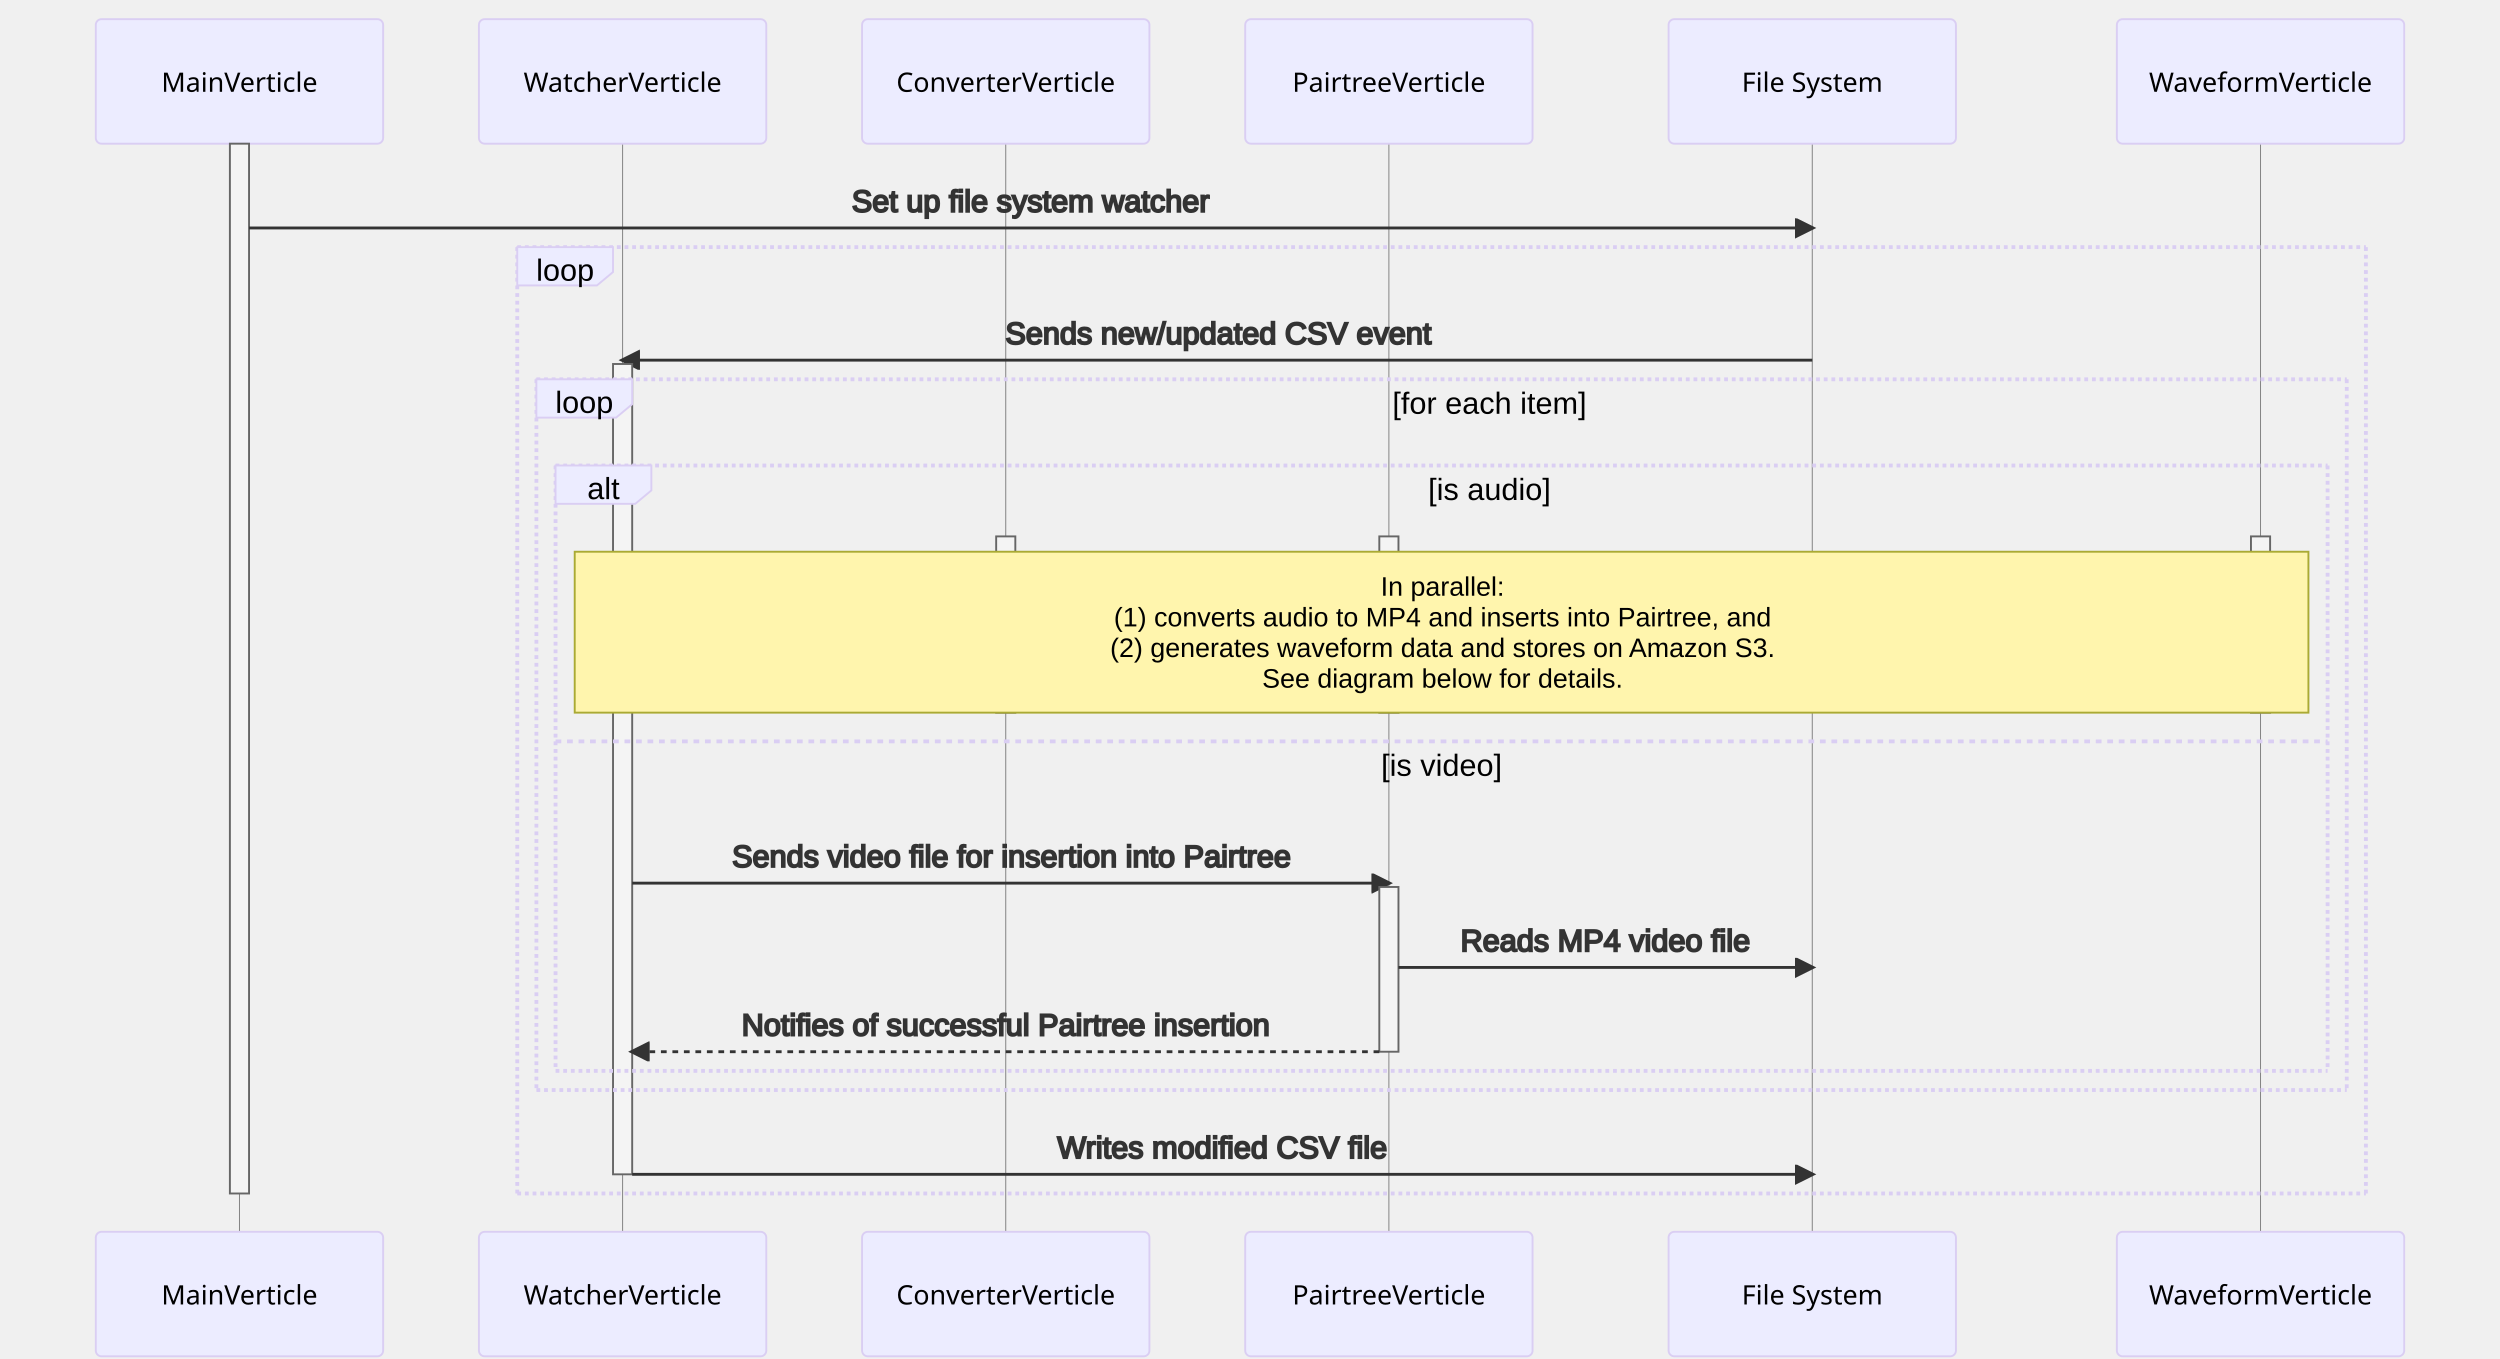
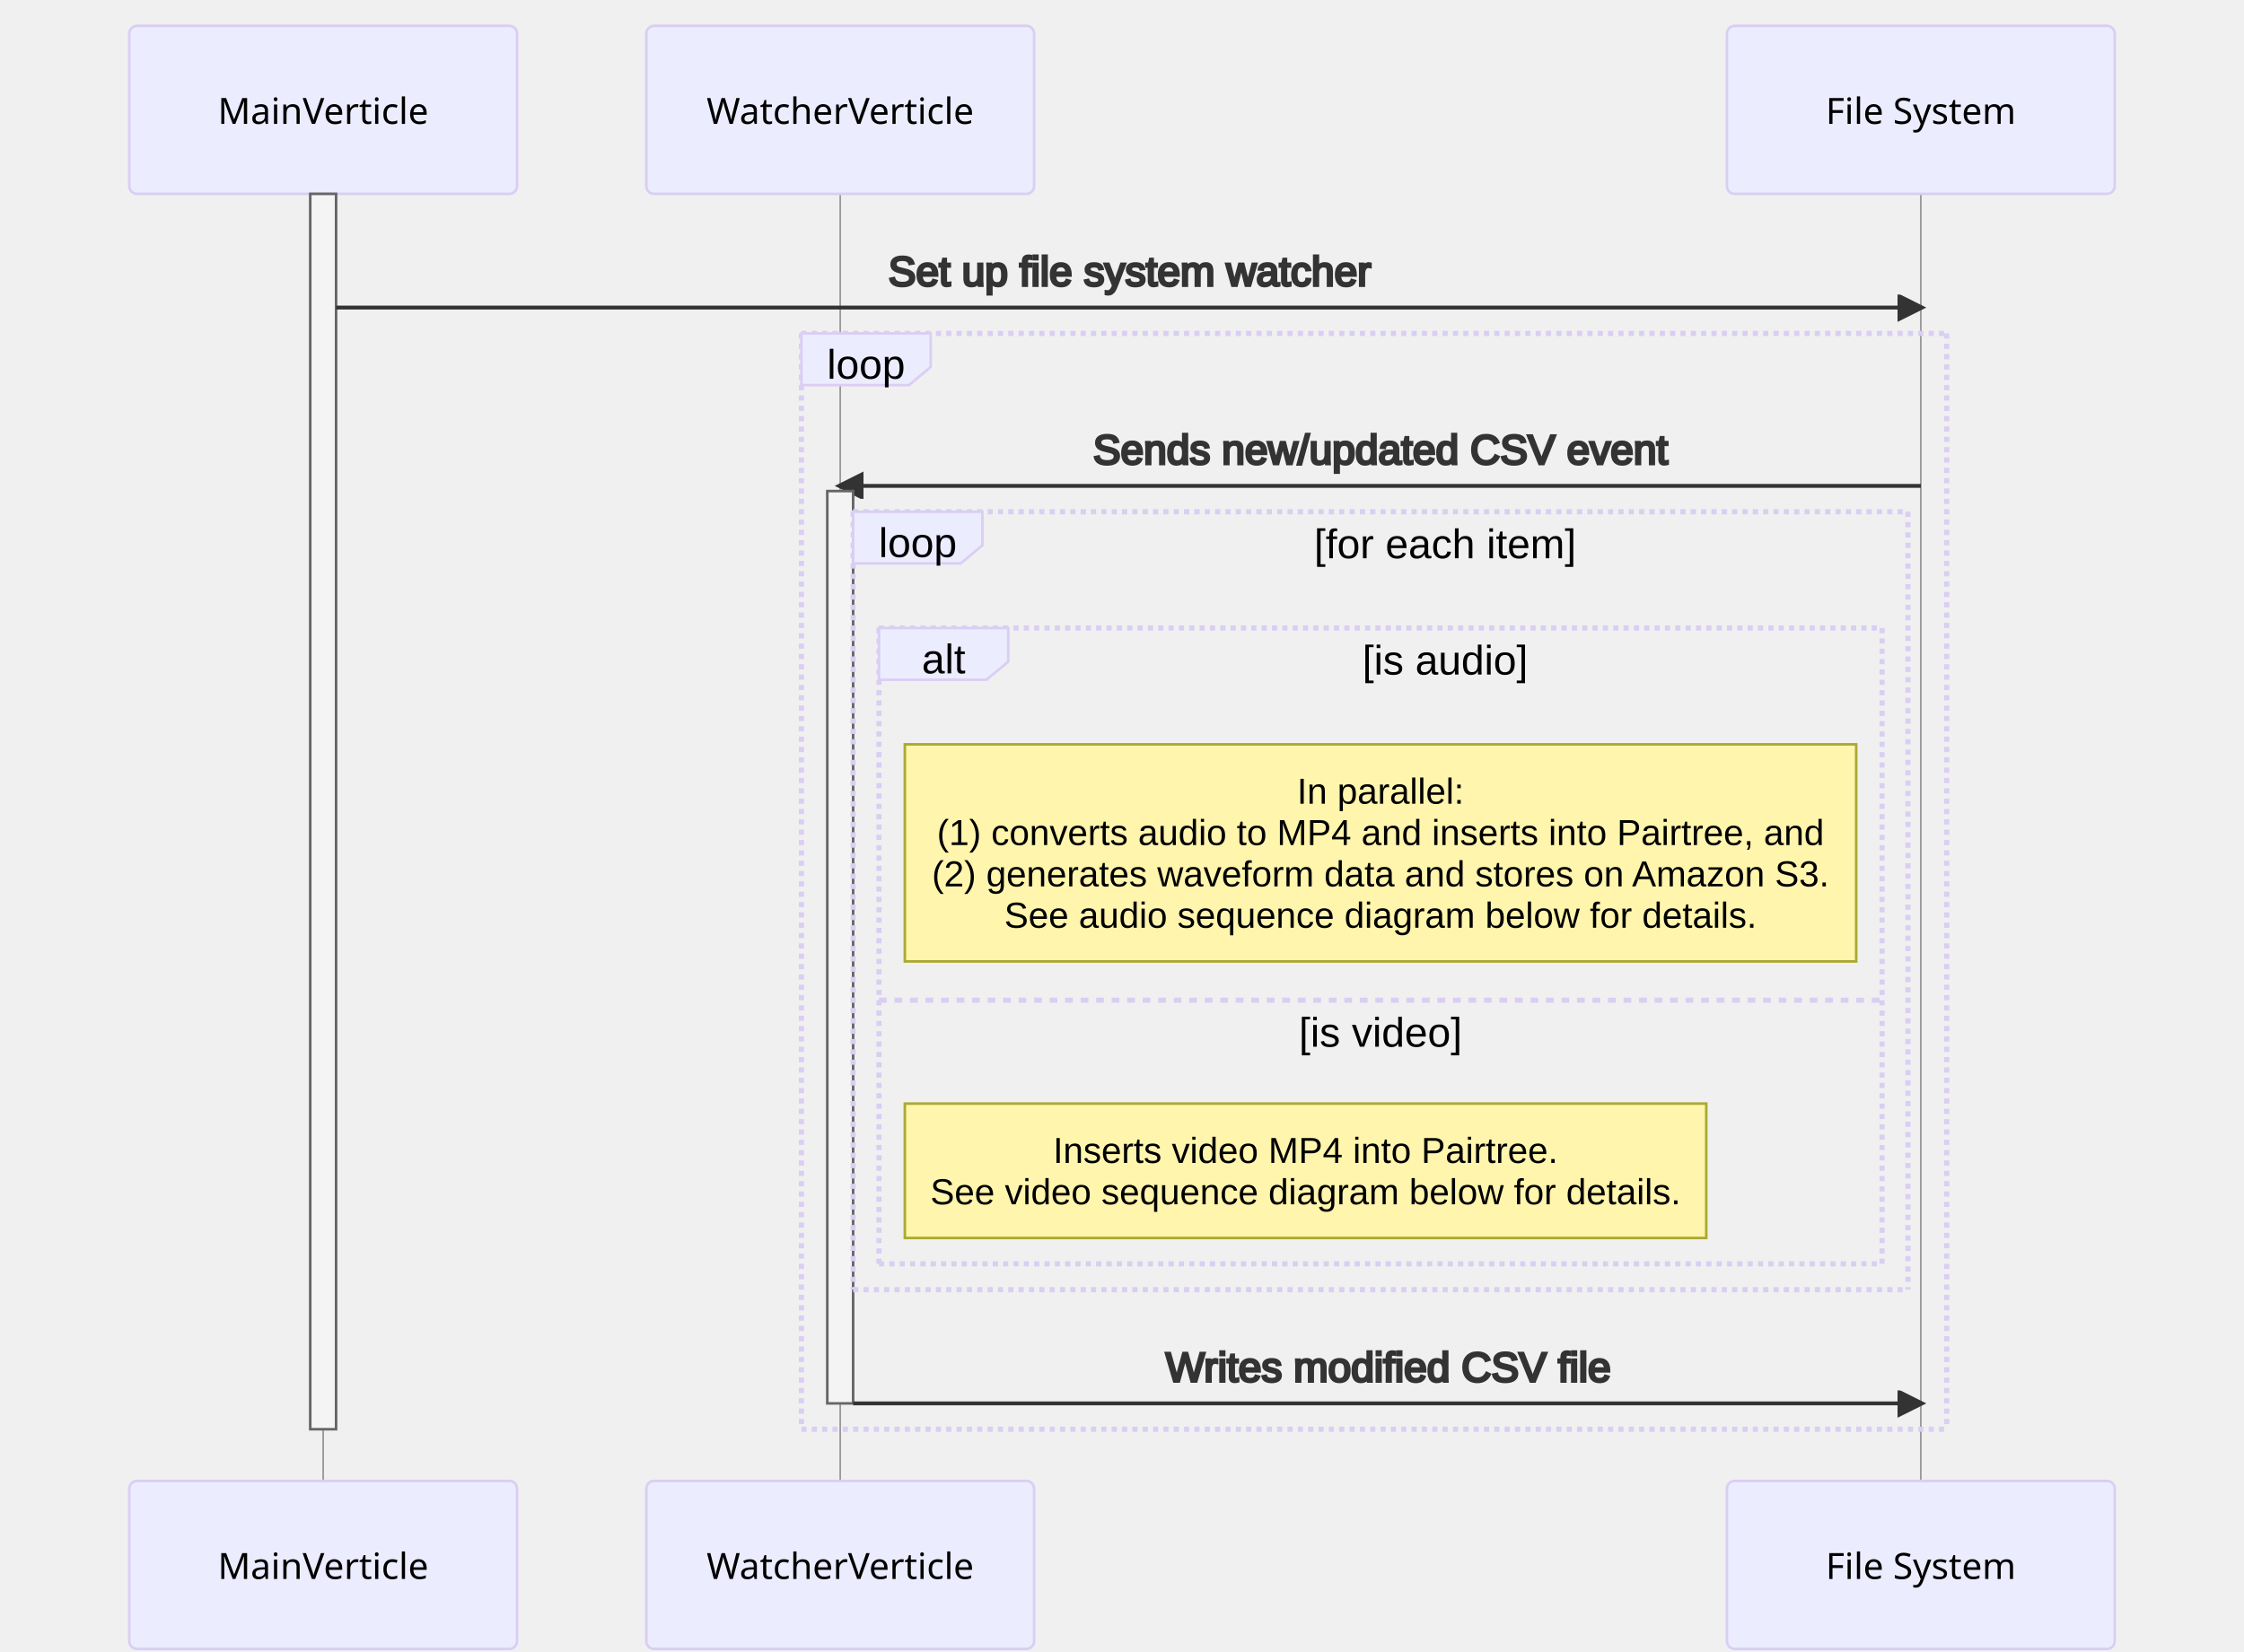
- <svg xmlns="http://www.w3.org/2000/svg" id="mermaid-1625773200964" width="100%" height="709" style="max-width: 1305px;" viewBox="-50 -10 1305 709">
-   <style>#mermaid-1625773200964{font-family:"trebuchet ms",verdana,arial,sans-serif;font-size:16px;fill:#333;}#mermaid-1625773200964 .error-icon{fill:#552222;}#mermaid-1625773200964 .error-text{fill:#552222;stroke:#552222;}#mermaid-1625773200964 .edge-thickness-normal{stroke-width:2px;}#mermaid-1625773200964 .edge-thickness-thick{stroke-width:3.5px;}#mermaid-1625773200964 .edge-pattern-solid{stroke-dasharray:0;}#mermaid-1625773200964 .edge-pattern-dashed{stroke-dasharray:3;}#mermaid-1625773200964 .edge-pattern-dotted{stroke-dasharray:2;}#mermaid-1625773200964 .marker{fill:#333333;stroke:#333333;}#mermaid-1625773200964 .marker.cross{stroke:#333333;}#mermaid-1625773200964 svg{font-family:"trebuchet ms",verdana,arial,sans-serif;font-size:16px;}#mermaid-1625773200964 .actor{stroke:hsl(259.626,59.777%,87.902%);fill:#ECECFF;}#mermaid-1625773200964 text.actor &gt; tspan{fill:black;stroke:none;}#mermaid-1625773200964 .actor-line{stroke:grey;}#mermaid-1625773200964 .messageLine0{stroke-width:1.5;stroke-dasharray:none;stroke:#333;}#mermaid-1625773200964 .messageLine1{stroke-width:1.5;stroke-dasharray:2,2;stroke:#333;}#mermaid-1625773200964 #arrowhead path{fill:#333;stroke:#333;}#mermaid-1625773200964 .sequenceNumber{fill:white;}#mermaid-1625773200964 #sequencenumber{fill:#333;}#mermaid-1625773200964 #crosshead path{fill:#333;stroke:#333;}#mermaid-1625773200964 .messageText{fill:#333;stroke:#333;}#mermaid-1625773200964 .labelBox{stroke:hsl(259.626,59.777%,87.902%);fill:#ECECFF;}#mermaid-1625773200964 .labelText,#mermaid-1625773200964 .labelText &gt; tspan{fill:black;stroke:none;}#mermaid-1625773200964 .loopText,#mermaid-1625773200964 .loopText &gt; tspan{fill:black;stroke:none;}#mermaid-1625773200964 .loopLine{stroke-width:2px;stroke-dasharray:2,2;stroke:hsl(259.626,59.777%,87.902%);fill:hsl(259.626,59.777%,87.902%);}#mermaid-1625773200964 .note{stroke:#aaaa33;fill:#fff5ad;}#mermaid-1625773200964 .noteText,#mermaid-1625773200964 .noteText &gt; tspan{fill:black;stroke:none;}#mermaid-1625773200964 .activation0{fill:#f4f4f4;stroke:#666;}#mermaid-1625773200964 .activation1{fill:#f4f4f4;stroke:#666;}#mermaid-1625773200964 .activation2{fill:#f4f4f4;stroke:#666;}#mermaid-1625773200964:root{--mermaid-font-family:"trebuchet ms",verdana,arial,sans-serif;}</style>
+ <svg xmlns="http://www.w3.org/2000/svg" id="mermaid-1625780749992" width="100%" height="639" style="max-width: 868px;" viewBox="-50 -10 868 639">
+   <style>#mermaid-1625780749992{font-family:"trebuchet ms",verdana,arial,sans-serif;font-size:16px;fill:#333;}#mermaid-1625780749992 .error-icon{fill:#552222;}#mermaid-1625780749992 .error-text{fill:#552222;stroke:#552222;}#mermaid-1625780749992 .edge-thickness-normal{stroke-width:2px;}#mermaid-1625780749992 .edge-thickness-thick{stroke-width:3.5px;}#mermaid-1625780749992 .edge-pattern-solid{stroke-dasharray:0;}#mermaid-1625780749992 .edge-pattern-dashed{stroke-dasharray:3;}#mermaid-1625780749992 .edge-pattern-dotted{stroke-dasharray:2;}#mermaid-1625780749992 .marker{fill:#333333;stroke:#333333;}#mermaid-1625780749992 .marker.cross{stroke:#333333;}#mermaid-1625780749992 svg{font-family:"trebuchet ms",verdana,arial,sans-serif;font-size:16px;}#mermaid-1625780749992 .actor{stroke:hsl(259.626,59.777%,87.902%);fill:#ECECFF;}#mermaid-1625780749992 text.actor &gt; tspan{fill:black;stroke:none;}#mermaid-1625780749992 .actor-line{stroke:grey;}#mermaid-1625780749992 .messageLine0{stroke-width:1.5;stroke-dasharray:none;stroke:#333;}#mermaid-1625780749992 .messageLine1{stroke-width:1.5;stroke-dasharray:2,2;stroke:#333;}#mermaid-1625780749992 #arrowhead path{fill:#333;stroke:#333;}#mermaid-1625780749992 .sequenceNumber{fill:white;}#mermaid-1625780749992 #sequencenumber{fill:#333;}#mermaid-1625780749992 #crosshead path{fill:#333;stroke:#333;}#mermaid-1625780749992 .messageText{fill:#333;stroke:#333;}#mermaid-1625780749992 .labelBox{stroke:hsl(259.626,59.777%,87.902%);fill:#ECECFF;}#mermaid-1625780749992 .labelText,#mermaid-1625780749992 .labelText &gt; tspan{fill:black;stroke:none;}#mermaid-1625780749992 .loopText,#mermaid-1625780749992 .loopText &gt; tspan{fill:black;stroke:none;}#mermaid-1625780749992 .loopLine{stroke-width:2px;stroke-dasharray:2,2;stroke:hsl(259.626,59.777%,87.902%);fill:hsl(259.626,59.777%,87.902%);}#mermaid-1625780749992 .note{stroke:#aaaa33;fill:#fff5ad;}#mermaid-1625780749992 .noteText,#mermaid-1625780749992 .noteText &gt; tspan{fill:black;stroke:none;}#mermaid-1625780749992 .activation0{fill:#f4f4f4;stroke:#666;}#mermaid-1625780749992 .activation1{fill:#f4f4f4;stroke:#666;}#mermaid-1625780749992 .activation2{fill:#f4f4f4;stroke:#666;}#mermaid-1625780749992:root{--mermaid-font-family:"trebuchet ms",verdana,arial,sans-serif;}</style>
  <g />
  <g>
-     <line id="actor0" x1="75" y1="5" x2="75" y2="698" class="actor-line" stroke-width="0.5px" stroke="#999" />
+     <line id="actor0" x1="75" y1="5" x2="75" y2="628" class="actor-line" stroke-width="0.5px" stroke="#999" />
    <rect x="0" y="0" fill="#eaeaea" stroke="#666" width="150" height="65" rx="3" ry="3" class="actor" />
    <text x="75" y="32.5" dominant-baseline="central" alignment-baseline="central" class="actor" style="text-anchor: middle; font-size: 14px; font-weight: 400; font-family: Open-Sans, sans-serif;">
      <tspan x="75" dy="0">MainVerticle</tspan>
    </text>
  </g>
  <g>
-     <line id="actor1" x1="275" y1="5" x2="275" y2="698" class="actor-line" stroke-width="0.5px" stroke="#999" />
+     <line id="actor1" x1="275" y1="5" x2="275" y2="628" class="actor-line" stroke-width="0.5px" stroke="#999" />
    <rect x="200" y="0" fill="#eaeaea" stroke="#666" width="150" height="65" rx="3" ry="3" class="actor" />
    <text x="275" y="32.5" dominant-baseline="central" alignment-baseline="central" class="actor" style="text-anchor: middle; font-size: 14px; font-weight: 400; font-family: Open-Sans, sans-serif;">
      <tspan x="275" dy="0">WatcherVerticle</tspan>
    </text>
  </g>
  <g>
-     <line id="actor2" x1="475" y1="5" x2="475" y2="698" class="actor-line" stroke-width="0.5px" stroke="#999" />
-     <rect x="400" y="0" fill="#eaeaea" stroke="#666" width="150" height="65" rx="3" ry="3" class="actor" />
-     <text x="475" y="32.5" dominant-baseline="central" alignment-baseline="central" class="actor" style="text-anchor: middle; font-size: 14px; font-weight: 400; font-family: Open-Sans, sans-serif;">
-       <tspan x="475" dy="0">ConverterVerticle</tspan>
-     </text>
-   </g>
-   <g>
-     <line id="actor3" x1="675" y1="5" x2="675" y2="698" class="actor-line" stroke-width="0.5px" stroke="#999" />
-     <rect x="600" y="0" fill="#eaeaea" stroke="#666" width="150" height="65" rx="3" ry="3" class="actor" />
-     <text x="675" y="32.5" dominant-baseline="central" alignment-baseline="central" class="actor" style="text-anchor: middle; font-size: 14px; font-weight: 400; font-family: Open-Sans, sans-serif;">
-       <tspan x="675" dy="0">PairtreeVerticle</tspan>
-     </text>
-   </g>
-   <g>
-     <line id="actor4" x1="896" y1="5" x2="896" y2="698" class="actor-line" stroke-width="0.5px" stroke="#999" />
-     <rect x="821" y="0" fill="#eaeaea" stroke="#666" width="150" height="65" rx="3" ry="3" class="actor" />
-     <text x="896" y="32.5" dominant-baseline="central" alignment-baseline="central" class="actor" style="text-anchor: middle; font-size: 14px; font-weight: 400; font-family: Open-Sans, sans-serif;">
-       <tspan x="896" dy="0">File System</tspan>
-     </text>
-   </g>
-   <g>
-     <line id="actor5" x1="1130" y1="5" x2="1130" y2="698" class="actor-line" stroke-width="0.5px" stroke="#999" />
-     <rect x="1055" y="0" fill="#eaeaea" stroke="#666" width="150" height="65" rx="3" ry="3" class="actor" />
-     <text x="1130" y="32.5" dominant-baseline="central" alignment-baseline="central" class="actor" style="text-anchor: middle; font-size: 14px; font-weight: 400; font-family: Open-Sans, sans-serif;">
-       <tspan x="1130" dy="0">WaveformVerticle</tspan>
+     <line id="actor2" x1="693" y1="5" x2="693" y2="628" class="actor-line" stroke-width="0.5px" stroke="#999" />
+     <rect x="618" y="0" fill="#eaeaea" stroke="#666" width="150" height="65" rx="3" ry="3" class="actor" />
+     <text x="693" y="32.5" dominant-baseline="central" alignment-baseline="central" class="actor" style="text-anchor: middle; font-size: 14px; font-weight: 400; font-family: Open-Sans, sans-serif;">
+       <tspan x="693" dy="0">File System</tspan>
    </text>
  </g>
  <defs>
    <marker id="arrowhead" refX="9" refY="5" markerUnits="userSpaceOnUse" markerWidth="12" markerHeight="12" orient="auto">
      <path d="M 0 0 L 10 5 L 0 10 z" />
    </marker>
  </defs>
  <defs>
    <marker id="crosshead" markerWidth="15" markerHeight="8" orient="auto" refX="16" refY="4">
      <path fill="black" stroke="#000000" stroke-width="1px" d="M 9,2 V 6 L16,4 Z" style="stroke-dasharray: 0, 0;" />
      <path fill="none" stroke="#000000" stroke-width="1px" d="M 0,1 L 6,7 M 6,1 L 0,7" style="stroke-dasharray: 0, 0;" />
    </marker>
  </defs>
  <defs>
    <marker id="filled-head" refX="18" refY="7" markerWidth="20" markerHeight="28" orient="auto">
      <path d="M 18,7 L9,13 L14,7 L9,1 Z" />
    </marker>
  </defs>
  <defs>
    <marker id="sequencenumber" refX="15" refY="15" markerWidth="60" markerHeight="40" orient="auto">
      <circle cx="15" cy="15" r="6" />
    </marker>
  </defs>
  <g>
-     <rect x="70" y="65" fill="#EDF2AE" stroke="#666" width="10" height="548" rx="0" ry="0" class="activation0" />
+     <rect x="70" y="65" fill="#EDF2AE" stroke="#666" width="10" height="478" rx="0" ry="0" class="activation0" />
  </g>
-   <text x="488" y="80" text-anchor="middle" dominant-baseline="middle" alignment-baseline="middle" class="messageText" dy="1em" style="font-family: &quot;trebuchet ms&quot;, verdana, arial, sans-serif; font-size: 16px; font-weight: 400;">Set up file system watcher</text>
-   <line x1="80" y1="109" x2="896" y2="109" class="messageLine0" stroke-width="2" stroke="none" marker-end="url(#arrowhead)" style="fill: none;" />
-   <text x="586" y="149" text-anchor="middle" dominant-baseline="middle" alignment-baseline="middle" class="messageText" dy="1em" style="font-family: &quot;trebuchet ms&quot;, verdana, arial, sans-serif; font-size: 16px; font-weight: 400;">Sends new/updated CSV event</text>
-   <line x1="896" y1="178" x2="275" y2="178" class="messageLine0" stroke-width="2" stroke="none" marker-end="url(#arrowhead)" style="fill: none;" />
+   <text x="387" y="80" text-anchor="middle" dominant-baseline="middle" alignment-baseline="middle" class="messageText" dy="1em" style="font-family: &quot;trebuchet ms&quot;, verdana, arial, sans-serif; font-size: 16px; font-weight: 400;">Set up file system watcher</text>
+   <line x1="80" y1="109" x2="693" y2="109" class="messageLine0" stroke-width="2" stroke="none" marker-end="url(#arrowhead)" style="fill: none;" />
+   <text x="484" y="149" text-anchor="middle" dominant-baseline="middle" alignment-baseline="middle" class="messageText" dy="1em" style="font-family: &quot;trebuchet ms&quot;, verdana, arial, sans-serif; font-size: 16px; font-weight: 400;">Sends new/updated CSV event</text>
+   <line x1="693" y1="178" x2="275" y2="178" class="messageLine0" stroke-width="2" stroke="none" marker-end="url(#arrowhead)" style="fill: none;" />
  <g>
-     <rect x="270" y="180" fill="#EDF2AE" stroke="#666" width="10" height="423" rx="0" ry="0" class="activation0" />
+     <rect x="270" y="180" fill="#EDF2AE" stroke="#666" width="10" height="353" rx="0" ry="0" class="activation0" />
  </g>
  <g>
-     <rect x="470" y="270" fill="#EDF2AE" stroke="#666" width="10" height="92" rx="0" ry="0" class="activation0" />
-   </g>
-   <g>
-     <rect x="670" y="270" fill="#EDF2AE" stroke="#666" width="10" height="92" rx="0" ry="0" class="activation0" />
-   </g>
-   <g>
-     <rect x="1125" y="270" fill="#EDF2AE" stroke="#666" width="10" height="92" rx="0" ry="0" class="activation0" />
-   </g>
-   <g>
-     <rect x="250" y="278" fill="#EDF2AE" stroke="#666" width="905" height="84" rx="0" ry="0" class="note" />
-     <text x="703" y="283" text-anchor="middle" dominant-baseline="middle" alignment-baseline="middle" class="noteText" dy="1em" style="font-family: &quot;trebuchet ms&quot;, verdana, arial, sans-serif; font-size: 14px; font-weight: 400;">
-       <tspan x="703">In parallel:</tspan>
+     <rect x="300" y="278" fill="#EDF2AE" stroke="#666" width="368" height="84" rx="0" ry="0" class="note" />
+     <text x="484" y="283" text-anchor="middle" dominant-baseline="middle" alignment-baseline="middle" class="noteText" dy="1em" style="font-family: &quot;trebuchet ms&quot;, verdana, arial, sans-serif; font-size: 14px; font-weight: 400;">
+       <tspan x="484">In parallel:</tspan>
    </text>
-     <text x="703" y="299" text-anchor="middle" dominant-baseline="middle" alignment-baseline="middle" class="noteText" dy="1em" style="font-family: &quot;trebuchet ms&quot;, verdana, arial, sans-serif; font-size: 14px; font-weight: 400;">
-       <tspan x="703">(1) converts audio to MP4 and inserts into Pairtree, and</tspan>
+     <text x="484" y="299" text-anchor="middle" dominant-baseline="middle" alignment-baseline="middle" class="noteText" dy="1em" style="font-family: &quot;trebuchet ms&quot;, verdana, arial, sans-serif; font-size: 14px; font-weight: 400;">
+       <tspan x="484">(1) converts audio to MP4 and inserts into Pairtree, and</tspan>
    </text>
-     <text x="703" y="315" text-anchor="middle" dominant-baseline="middle" alignment-baseline="middle" class="noteText" dy="1em" style="font-family: &quot;trebuchet ms&quot;, verdana, arial, sans-serif; font-size: 14px; font-weight: 400;">
-       <tspan x="703">(2) generates waveform data and stores on Amazon S3.</tspan>
+     <text x="484" y="315" text-anchor="middle" dominant-baseline="middle" alignment-baseline="middle" class="noteText" dy="1em" style="font-family: &quot;trebuchet ms&quot;, verdana, arial, sans-serif; font-size: 14px; font-weight: 400;">
+       <tspan x="484">(2) generates waveform data and stores on Amazon S3.</tspan>
    </text>
-     <text x="703" y="331" text-anchor="middle" dominant-baseline="middle" alignment-baseline="middle" class="noteText" dy="1em" style="font-family: &quot;trebuchet ms&quot;, verdana, arial, sans-serif; font-size: 14px; font-weight: 400;">
-       <tspan x="703">See diagram below for details.</tspan>
-     </text>
-   </g>
-   <text x="478" y="422" text-anchor="middle" dominant-baseline="middle" alignment-baseline="middle" class="messageText" dy="1em" style="font-family: &quot;trebuchet ms&quot;, verdana, arial, sans-serif; font-size: 16px; font-weight: 400;">Sends video file for insertion into Pairtree</text>
-   <line x1="280" y1="451" x2="675" y2="451" class="messageLine0" stroke-width="2" stroke="none" marker-end="url(#arrowhead)" style="fill: none;" />
-   <g>
-     <rect x="670" y="453" fill="#EDF2AE" stroke="#666" width="10" height="86" rx="0" ry="0" class="activation0" />
-   </g>
-   <text x="788" y="466" text-anchor="middle" dominant-baseline="middle" alignment-baseline="middle" class="messageText" dy="1em" style="font-family: &quot;trebuchet ms&quot;, verdana, arial, sans-serif; font-size: 16px; font-weight: 400;">Reads MP4 video file</text>
-   <line x1="680" y1="495" x2="896" y2="495" class="messageLine0" stroke-width="2" stroke="none" marker-end="url(#arrowhead)" style="fill: none;" />
-   <text x="475" y="510" text-anchor="middle" dominant-baseline="middle" alignment-baseline="middle" class="messageText" dy="1em" style="font-family: &quot;trebuchet ms&quot;, verdana, arial, sans-serif; font-size: 16px; font-weight: 400;">Notifies of successful Pairtree insertion</text>
-   <line x1="670" y1="539" x2="280" y2="539" class="messageLine1" stroke-width="2" stroke="none" marker-end="url(#arrowhead)" style="stroke-dasharray: 3, 3; fill: none;" />
-   <g>
-     <line x1="240" y1="233" x2="1165" y2="233" class="loopLine" />
-     <line x1="1165" y1="233" x2="1165" y2="549" class="loopLine" />
-     <line x1="240" y1="549" x2="1165" y2="549" class="loopLine" />
-     <line x1="240" y1="233" x2="240" y2="549" class="loopLine" />
-     <line x1="240" y1="377" x2="1165" y2="377" class="loopLine" style="stroke-dasharray: 3, 3;" />
-     <polygon points="240,233 290,233 290,246 281.6,253 240,253" class="labelBox" />
-     <text x="265" y="246" text-anchor="middle" dominant-baseline="middle" alignment-baseline="middle" class="labelText" style="font-family: &quot;trebuchet ms&quot;, verdana, arial, sans-serif; font-size: 16px; font-weight: 400;">alt</text>
-     <text x="727.5" y="251" text-anchor="middle" class="loopText" style="font-family: &quot;trebuchet ms&quot;, verdana, arial, sans-serif; font-size: 16px; font-weight: 400;">
-       <tspan x="727.5">[is audio]</tspan>
-     </text>
-     <text x="702.5" y="395" text-anchor="middle" class="loopText" style="font-family: &quot;trebuchet ms&quot;, verdana, arial, sans-serif; font-size: 16px; font-weight: 400;">[is video]</text>
-   </g>
-   <g>
-     <line x1="230" y1="188" x2="1175" y2="188" class="loopLine" />
-     <line x1="1175" y1="188" x2="1175" y2="559" class="loopLine" />
-     <line x1="230" y1="559" x2="1175" y2="559" class="loopLine" />
-     <line x1="230" y1="188" x2="230" y2="559" class="loopLine" />
-     <polygon points="230,188 280,188 280,201 271.6,208 230,208" class="labelBox" />
-     <text x="255" y="201" text-anchor="middle" dominant-baseline="middle" alignment-baseline="middle" class="labelText" style="font-family: &quot;trebuchet ms&quot;, verdana, arial, sans-serif; font-size: 16px; font-weight: 400;">loop</text>
-     <text x="727.5" y="206" text-anchor="middle" class="loopText" style="font-family: &quot;trebuchet ms&quot;, verdana, arial, sans-serif; font-size: 16px; font-weight: 400;">
-       <tspan x="727.5">[for each item]</tspan>
-     </text>
-   </g>
-   <text x="588" y="574" text-anchor="middle" dominant-baseline="middle" alignment-baseline="middle" class="messageText" dy="1em" style="font-family: &quot;trebuchet ms&quot;, verdana, arial, sans-serif; font-size: 16px; font-weight: 400;">Writes modified CSV file</text>
-   <line x1="280" y1="603" x2="896" y2="603" class="messageLine0" stroke-width="2" stroke="none" marker-end="url(#arrowhead)" style="fill: none;" />
-   <g>
-     <line x1="220" y1="119" x2="1185" y2="119" class="loopLine" />
-     <line x1="1185" y1="119" x2="1185" y2="613" class="loopLine" />
-     <line x1="220" y1="613" x2="1185" y2="613" class="loopLine" />
-     <line x1="220" y1="119" x2="220" y2="613" class="loopLine" />
-     <polygon points="220,119 270,119 270,132 261.6,139 220,139" class="labelBox" />
-     <text x="245" y="132" text-anchor="middle" dominant-baseline="middle" alignment-baseline="middle" class="labelText" style="font-family: &quot;trebuchet ms&quot;, verdana, arial, sans-serif; font-size: 16px; font-weight: 400;">loop</text>
-     <text x="727.5" y="137" text-anchor="middle" class="loopText" style="font-family: &quot;trebuchet ms&quot;, verdana, arial, sans-serif; font-size: 16px; font-weight: 400;">
-       <tspan x="727.5" />
+     <text x="484" y="331" text-anchor="middle" dominant-baseline="middle" alignment-baseline="middle" class="noteText" dy="1em" style="font-family: &quot;trebuchet ms&quot;, verdana, arial, sans-serif; font-size: 14px; font-weight: 400;">
+       <tspan x="484">See audio sequence diagram below for details.</tspan>
    </text>
  </g>
  <g>
-     <rect x="0" y="633" fill="#eaeaea" stroke="#666" width="150" height="65" rx="3" ry="3" class="actor" />
-     <text x="75" y="665.5" dominant-baseline="central" alignment-baseline="central" class="actor" style="text-anchor: middle; font-size: 14px; font-weight: 400; font-family: Open-Sans, sans-serif;">
+     <rect x="300" y="417" fill="#EDF2AE" stroke="#666" width="310" height="52" rx="0" ry="0" class="note" />
+     <text x="455" y="422" text-anchor="middle" dominant-baseline="middle" alignment-baseline="middle" class="noteText" dy="1em" style="font-family: &quot;trebuchet ms&quot;, verdana, arial, sans-serif; font-size: 14px; font-weight: 400;">
+       <tspan x="455">Inserts video MP4 into Pairtree.</tspan>
+     </text>
+     <text x="455" y="438" text-anchor="middle" dominant-baseline="middle" alignment-baseline="middle" class="noteText" dy="1em" style="font-family: &quot;trebuchet ms&quot;, verdana, arial, sans-serif; font-size: 14px; font-weight: 400;">
+       <tspan x="455">See video sequence diagram below for details.</tspan>
+     </text>
+   </g>
+   <g>
+     <line x1="290" y1="233" x2="678" y2="233" class="loopLine" />
+     <line x1="678" y1="233" x2="678" y2="479" class="loopLine" />
+     <line x1="290" y1="479" x2="678" y2="479" class="loopLine" />
+     <line x1="290" y1="233" x2="290" y2="479" class="loopLine" />
+     <line x1="290" y1="377" x2="678" y2="377" class="loopLine" style="stroke-dasharray: 3, 3;" />
+     <polygon points="290,233 340,233 340,246 331.6,253 290,253" class="labelBox" />
+     <text x="315" y="246" text-anchor="middle" dominant-baseline="middle" alignment-baseline="middle" class="labelText" style="font-family: &quot;trebuchet ms&quot;, verdana, arial, sans-serif; font-size: 16px; font-weight: 400;">alt</text>
+     <text x="509" y="251" text-anchor="middle" class="loopText" style="font-family: &quot;trebuchet ms&quot;, verdana, arial, sans-serif; font-size: 16px; font-weight: 400;">
+       <tspan x="509">[is audio]</tspan>
+     </text>
+     <text x="484" y="395" text-anchor="middle" class="loopText" style="font-family: &quot;trebuchet ms&quot;, verdana, arial, sans-serif; font-size: 16px; font-weight: 400;">[is video]</text>
+   </g>
+   <g>
+     <line x1="280" y1="188" x2="688" y2="188" class="loopLine" />
+     <line x1="688" y1="188" x2="688" y2="489" class="loopLine" />
+     <line x1="280" y1="489" x2="688" y2="489" class="loopLine" />
+     <line x1="280" y1="188" x2="280" y2="489" class="loopLine" />
+     <polygon points="280,188 330,188 330,201 321.6,208 280,208" class="labelBox" />
+     <text x="305" y="201" text-anchor="middle" dominant-baseline="middle" alignment-baseline="middle" class="labelText" style="font-family: &quot;trebuchet ms&quot;, verdana, arial, sans-serif; font-size: 16px; font-weight: 400;">loop</text>
+     <text x="509" y="206" text-anchor="middle" class="loopText" style="font-family: &quot;trebuchet ms&quot;, verdana, arial, sans-serif; font-size: 16px; font-weight: 400;">
+       <tspan x="509">[for each item]</tspan>
+     </text>
+   </g>
+   <text x="487" y="504" text-anchor="middle" dominant-baseline="middle" alignment-baseline="middle" class="messageText" dy="1em" style="font-family: &quot;trebuchet ms&quot;, verdana, arial, sans-serif; font-size: 16px; font-weight: 400;">Writes modified CSV file</text>
+   <line x1="280" y1="533" x2="693" y2="533" class="messageLine0" stroke-width="2" stroke="none" marker-end="url(#arrowhead)" style="fill: none;" />
+   <g>
+     <line x1="260" y1="119" x2="703" y2="119" class="loopLine" />
+     <line x1="703" y1="119" x2="703" y2="543" class="loopLine" />
+     <line x1="260" y1="543" x2="703" y2="543" class="loopLine" />
+     <line x1="260" y1="119" x2="260" y2="543" class="loopLine" />
+     <polygon points="260,119 310,119 310,132 301.6,139 260,139" class="labelBox" />
+     <text x="285" y="132" text-anchor="middle" dominant-baseline="middle" alignment-baseline="middle" class="labelText" style="font-family: &quot;trebuchet ms&quot;, verdana, arial, sans-serif; font-size: 16px; font-weight: 400;">loop</text>
+     <text x="506.5" y="137" text-anchor="middle" class="loopText" style="font-family: &quot;trebuchet ms&quot;, verdana, arial, sans-serif; font-size: 16px; font-weight: 400;">
+       <tspan x="506.5" />
+     </text>
+   </g>
+   <g>
+     <rect x="0" y="563" fill="#eaeaea" stroke="#666" width="150" height="65" rx="3" ry="3" class="actor" />
+     <text x="75" y="595.5" dominant-baseline="central" alignment-baseline="central" class="actor" style="text-anchor: middle; font-size: 14px; font-weight: 400; font-family: Open-Sans, sans-serif;">
      <tspan x="75" dy="0">MainVerticle</tspan>
    </text>
  </g>
  <g>
-     <rect x="200" y="633" fill="#eaeaea" stroke="#666" width="150" height="65" rx="3" ry="3" class="actor" />
-     <text x="275" y="665.5" dominant-baseline="central" alignment-baseline="central" class="actor" style="text-anchor: middle; font-size: 14px; font-weight: 400; font-family: Open-Sans, sans-serif;">
+     <rect x="200" y="563" fill="#eaeaea" stroke="#666" width="150" height="65" rx="3" ry="3" class="actor" />
+     <text x="275" y="595.5" dominant-baseline="central" alignment-baseline="central" class="actor" style="text-anchor: middle; font-size: 14px; font-weight: 400; font-family: Open-Sans, sans-serif;">
      <tspan x="275" dy="0">WatcherVerticle</tspan>
    </text>
  </g>
  <g>
-     <rect x="400" y="633" fill="#eaeaea" stroke="#666" width="150" height="65" rx="3" ry="3" class="actor" />
-     <text x="475" y="665.5" dominant-baseline="central" alignment-baseline="central" class="actor" style="text-anchor: middle; font-size: 14px; font-weight: 400; font-family: Open-Sans, sans-serif;">
-       <tspan x="475" dy="0">ConverterVerticle</tspan>
-     </text>
-   </g>
-   <g>
-     <rect x="600" y="633" fill="#eaeaea" stroke="#666" width="150" height="65" rx="3" ry="3" class="actor" />
-     <text x="675" y="665.5" dominant-baseline="central" alignment-baseline="central" class="actor" style="text-anchor: middle; font-size: 14px; font-weight: 400; font-family: Open-Sans, sans-serif;">
-       <tspan x="675" dy="0">PairtreeVerticle</tspan>
-     </text>
-   </g>
-   <g>
-     <rect x="821" y="633" fill="#eaeaea" stroke="#666" width="150" height="65" rx="3" ry="3" class="actor" />
-     <text x="896" y="665.5" dominant-baseline="central" alignment-baseline="central" class="actor" style="text-anchor: middle; font-size: 14px; font-weight: 400; font-family: Open-Sans, sans-serif;">
-       <tspan x="896" dy="0">File System</tspan>
-     </text>
-   </g>
-   <g>
-     <rect x="1055" y="633" fill="#eaeaea" stroke="#666" width="150" height="65" rx="3" ry="3" class="actor" />
-     <text x="1130" y="665.5" dominant-baseline="central" alignment-baseline="central" class="actor" style="text-anchor: middle; font-size: 14px; font-weight: 400; font-family: Open-Sans, sans-serif;">
-       <tspan x="1130" dy="0">WaveformVerticle</tspan>
+     <rect x="618" y="563" fill="#eaeaea" stroke="#666" width="150" height="65" rx="3" ry="3" class="actor" />
+     <text x="693" y="595.5" dominant-baseline="central" alignment-baseline="central" class="actor" style="text-anchor: middle; font-size: 14px; font-weight: 400; font-family: Open-Sans, sans-serif;">
+       <tspan x="693" dy="0">File System</tspan>
    </text>
  </g>
</svg>
